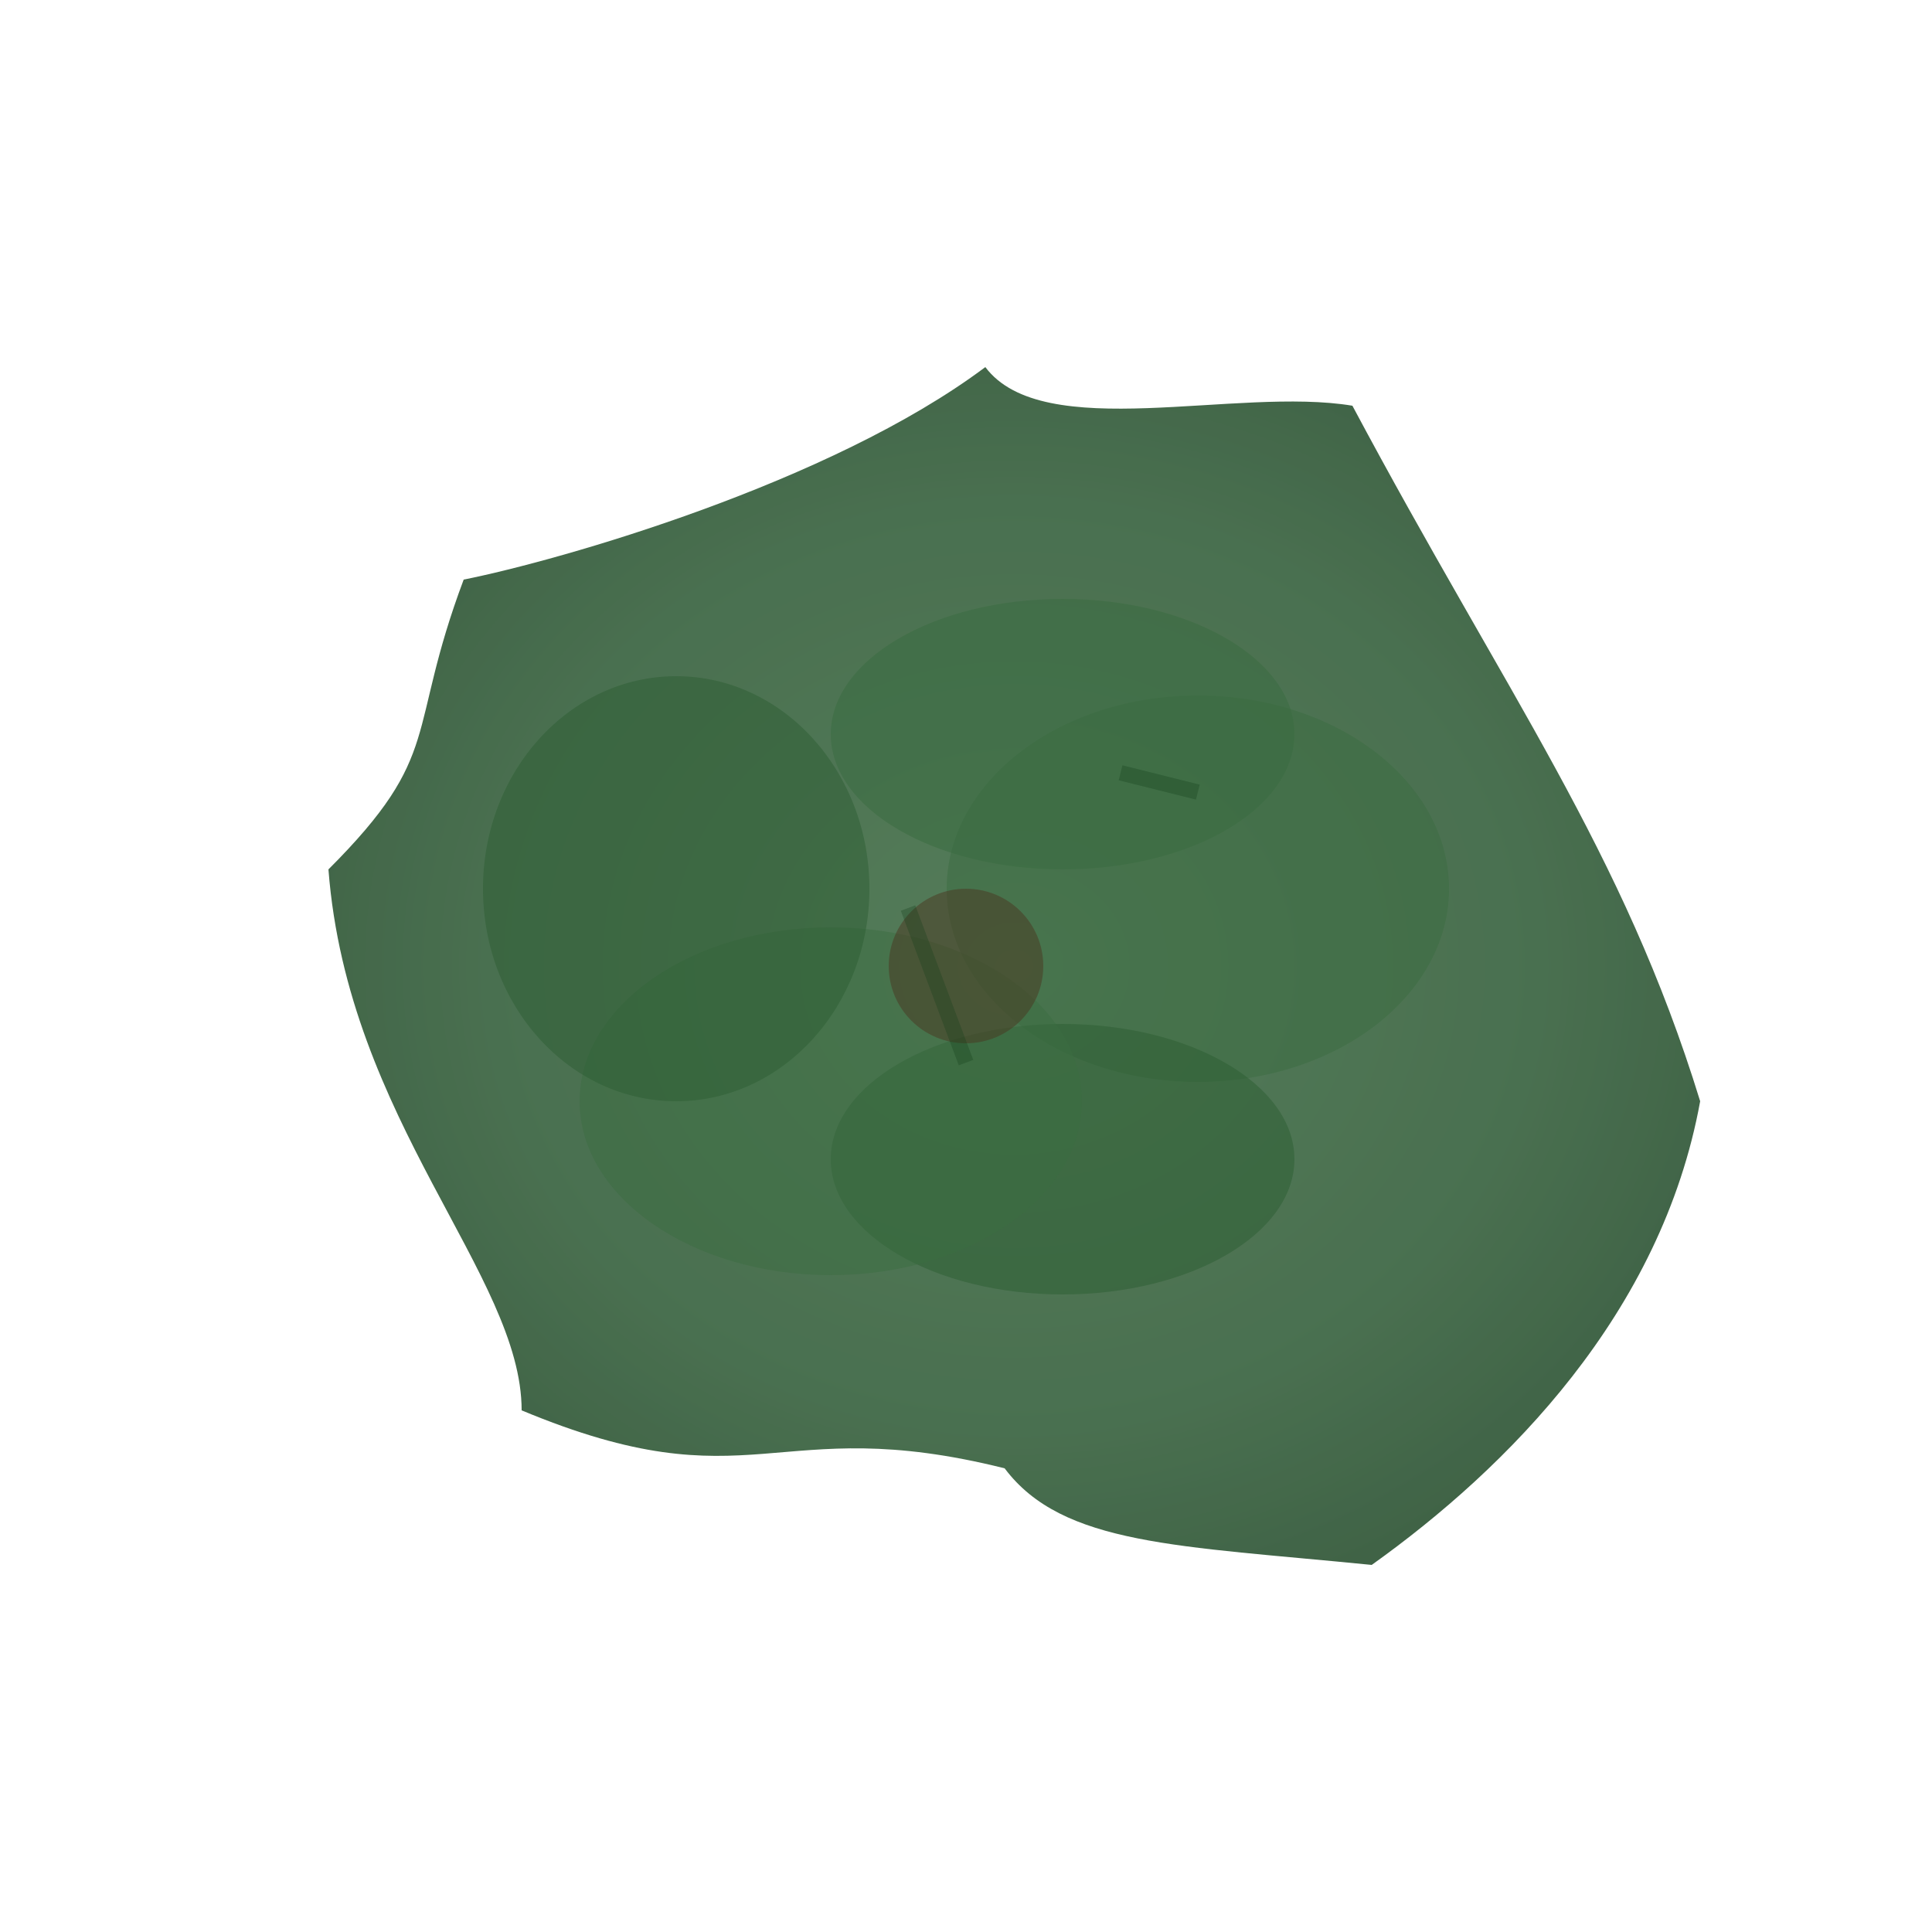
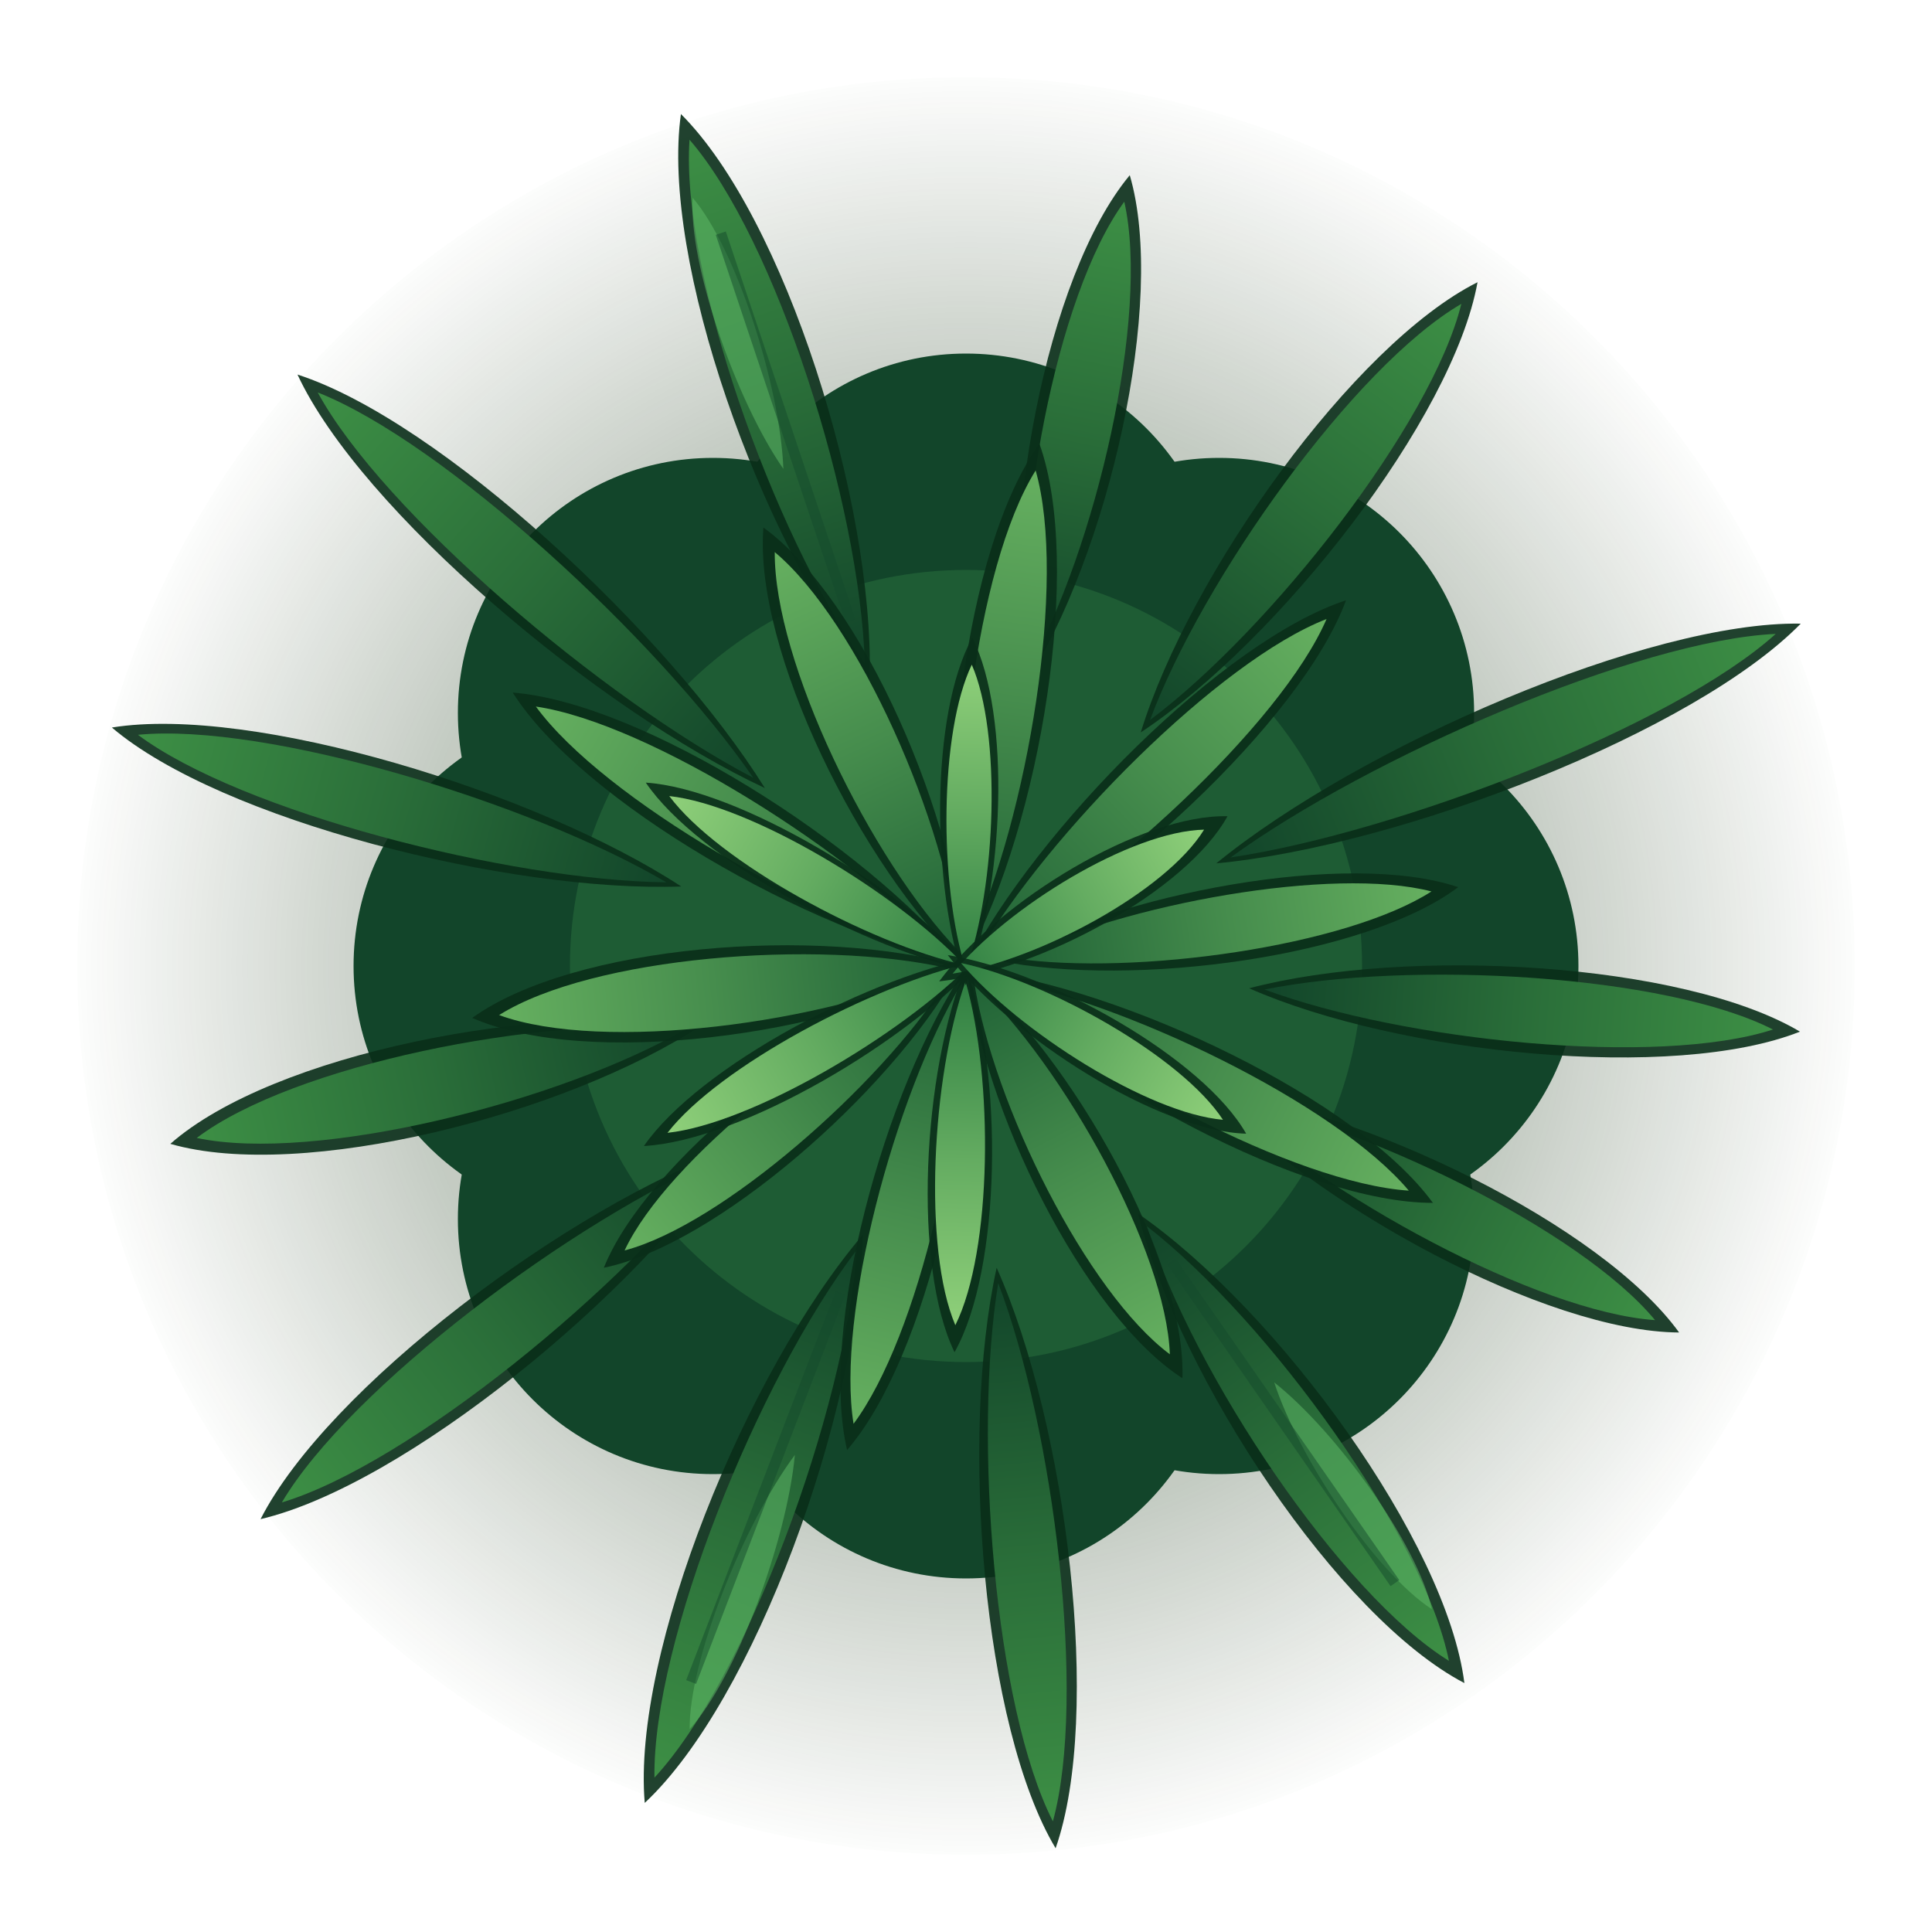
<svg xmlns="http://www.w3.org/2000/svg" viewBox="0 0 100 100">
  <defs>
-     <radialGradient id="pine_base" cx="50%" cy="50%" r="55%">
-       <stop offset="0%" stop-color="#2a5c30" />
-       <stop offset="70%" stop-color="#1c4c24" />
-       <stop offset="100%" stop-color="#103c18" />
+     <radialGradient id="p4_shadow" cx="50%" cy="50%" r="50%">
+       <stop offset="0%" stop-color="#12300d" stop-opacity="0.28" />
+       <stop offset="62%" stop-color="#12300d" stop-opacity="0.25" />
+       <stop offset="100%" stop-color="#12300d" stop-opacity="0" />
    </radialGradient>
+     <linearGradient id="p4_r0" x1="0" y1="0" x2="0" y2="1">
+       <stop offset="0%" stop-color="#3d8f45" />
+       <stop offset="48%" stop-color="#2a6e39" />
+       <stop offset="100%" stop-color="#12452a" />
+     </linearGradient>
+     <linearGradient id="p4_r1" x1="0" y1="0" x2="0" y2="1">
+       <stop offset="0%" stop-color="#66b060" />
+       <stop offset="48%" stop-color="#468d4d" />
+       <stop offset="100%" stop-color="#206236" />
+     </linearGradient>
+     <linearGradient id="p4_r2" x1="0" y1="0" x2="0" y2="1">
+       <stop offset="0%" stop-color="#8fd07a" />
+       <stop offset="48%" stop-color="#64ac61" />
+       <stop offset="100%" stop-color="#2f7f42" />
+     </linearGradient>
  </defs>
-   <path d="M88 57 C86 68 78 76 71 81 C61 80 55 80 52 76 C40 73 39 78 27 73 C27 66 18 58 17 45 C23 39 21 38 24 30 C29 29 43 25 51 19 C54 23 64 20 70 21 C78 36 84 44 88 57 Z" fill="url(#pine_base)" opacity="0.8" />
-   <ellipse cx="62" cy="46" rx="13" ry="10" fill="#3a6c40" opacity="0.51" />
-   <ellipse cx="55" cy="60" rx="12" ry="7" fill="#2a5c30" opacity="0.48" />
-   <ellipse cx="43" cy="57" rx="13" ry="9" fill="#3a6c40" opacity="0.48" />
-   <ellipse cx="35" cy="46" rx="10" ry="11" fill="#2a5c30" opacity="0.47" />
-   <ellipse cx="55" cy="38" rx="12" ry="7" fill="#3a6c40" opacity="0.54" />
-   <circle cx="50" cy="50" r="4" fill="#4a3520" opacity="0.5" />
-   <line x1="50" y1="55" x2="47" y2="47" stroke="#103c18" stroke-width="0.8" opacity="0.3" />
-   <line x1="58" y1="40" x2="62" y2="41" stroke="#103c18" stroke-width="0.8" opacity="0.3" />
+   <circle cx="50" cy="50" r="46.0" fill="url(#p4_shadow)" />
+   <circle cx="68.5" cy="50.0" r="13.2" fill="#12452a" />
+   <circle cx="63.1" cy="63.1" r="13.2" fill="#12452a" />
+   <circle cx="50.0" cy="68.5" r="13.2" fill="#12452a" />
+   <circle cx="36.9" cy="63.1" r="13.2" fill="#12452a" />
+   <circle cx="31.5" cy="50.0" r="13.2" fill="#12452a" />
+   <circle cx="36.9" cy="36.9" r="13.2" fill="#12452a" />
+   <circle cx="50.0" cy="31.5" r="13.2" fill="#12452a" />
+   <circle cx="63.1" cy="36.9" r="13.2" fill="#12452a" />
+   <circle cx="50" cy="50" r="20.5" fill="#1e5c34" />
+   <g transform="rotate(94.5 50 50)">
+     <path d="M 50.0 6.7 C 53.1 13.0, 52.8 27.3, 50.0 35.3 C 47.2 27.3, 46.9 13.0, 50.0 6.7 Z" fill="#092e18" opacity="0.9" />
+     <path d="M 50.0 8.1 C 52.4 13.9, 52.1 27.1, 50.0 34.5 C 47.9 27.1, 47.6 13.9, 50.0 8.1 Z" fill="url(#p4_r0)" />
+   </g>
+   <g transform="rotate(117.2 50 50)">
+     <path d="M 50.0 8.5 C 53.1 14.6, 52.8 28.3, 50.0 35.9 C 47.2 28.3, 46.9 14.6, 50.0 8.5 Z" fill="#092e18" opacity="0.9" />
+     <path d="M 50.0 9.9 C 52.4 15.5, 52.1 28.1, 50.0 35.1 C 47.9 28.1, 47.6 15.5, 50.0 9.9 Z" fill="url(#p4_r0)" />
+   </g>
+   <g transform="rotate(145.2 50 50)">
+     <path d="M 50.0 4.8 C 53.4 11.3, 53.1 26.1, 50.0 34.4 C 46.9 26.1, 46.6 11.3, 50.0 4.8 Z" fill="#092e18" opacity="0.9" />
+     <path d="M 50.0 6.2 C 52.6 12.2, 52.4 25.9, 50.0 33.6 C 47.6 25.9, 47.4 12.2, 50.0 6.2 Z" fill="url(#p4_r0)" />
+     <path d="M 49.2 8.9 C 50.5 12.1, 50.4 19.2, 49.2 23.2 C 48.0 19.2, 47.9 12.1, 49.2 8.9 Z" fill="#62bd6a" opacity="0.5" />
+     <line x1="50" y1="31.4" x2="50" y2="11.1" stroke="#144a2c" stroke-width="0.55" opacity="0.5" />
+   </g>
+   <g transform="rotate(174.2 50 50)">
+     <path d="M 50.0 4.1 C 53.1 10.7, 52.8 25.8, 50.0 34.3 C 47.2 25.8, 46.9 10.7, 50.0 4.1 Z" fill="#092e18" opacity="0.9" />
+     <path d="M 50.0 5.5 C 52.4 11.7, 52.1 25.7, 50.0 33.5 C 47.9 25.7, 47.6 11.7, 50.0 5.5 Z" fill="url(#p4_r0)" />
+   </g>
+   <g transform="rotate(201.0 50 50)">
+     <path d="M 50.0 3.6 C 53.4 10.6, 53.1 26.3, 50.0 35.1 C 46.9 26.3, 46.6 10.6, 50.0 3.6 Z" fill="#092e18" opacity="0.9" />
+     <path d="M 50.0 5.0 C 52.6 11.5, 52.4 26.1, 50.0 34.3 C 47.6 26.1, 47.4 11.5, 50.0 5.0 Z" fill="url(#p4_r0)" />
+     <path d="M 49.2 8.0 C 50.5 11.3, 50.4 18.9, 49.2 23.2 C 48.0 18.9, 47.9 11.3, 49.2 8.0 Z" fill="#62bd6a" opacity="0.5" />
+     <line x1="50" y1="31.9" x2="50" y2="10.3" stroke="#144a2c" stroke-width="0.55" opacity="0.5" />
+   </g>
+   <g transform="rotate(231.9 50 50)">
+     <path d="M 50.0 3.6 C 53.2 10.5, 52.9 26.1, 50.0 34.8 C 47.1 26.1, 46.8 10.5, 50.0 3.6 Z" fill="#092e18" opacity="0.9" />
+     <path d="M 50.0 5.0 C 52.5 11.4, 52.2 25.9, 50.0 34.0 C 47.8 25.9, 47.5 11.4, 50.0 5.0 Z" fill="url(#p4_r0)" />
+   </g>
+   <g transform="rotate(257.4 50 50)">
+     <path d="M 50.0 7.8 C 53.4 14.0, 53.0 28.1, 50.0 36.0 C 47.0 28.1, 46.6 14.0, 50.0 7.8 Z" fill="#092e18" opacity="0.9" />
+     <path d="M 50.0 9.2 C 52.6 14.9, 52.3 27.9, 50.0 35.2 C 47.7 27.9, 47.4 14.9, 50.0 9.2 Z" fill="url(#p4_r0)" />
+   </g>
+   <g transform="rotate(285.6 50 50)">
+     <path d="M 50.0 4.1 C 53.1 10.8, 52.7 26.2, 50.0 34.7 C 47.3 26.2, 46.9 10.8, 50.0 4.1 Z" fill="#092e18" opacity="0.9" />
+     <path d="M 50.0 5.5 C 52.4 11.7, 52.1 26.0, 50.0 33.9 C 47.9 26.0, 47.6 11.7, 50.0 5.5 Z" fill="url(#p4_r0)" />
+   </g>
+   <g transform="rotate(311.5 50 50)">
+     <path d="M 50.0 3.8 C 53.1 10.9, 52.7 27.0, 50.0 36.1 C 47.3 27.0, 46.9 10.9, 50.0 3.8 Z" fill="#092e18" opacity="0.9" />
+     <path d="M 50.0 5.2 C 52.4 11.8, 52.1 26.8, 50.0 35.3 C 47.9 26.8, 47.6 11.8, 50.0 5.2 Z" fill="url(#p4_r0)" />
+   </g>
+   <g transform="rotate(341.5 50 50)">
+     <path d="M 50.0 3.5 C 53.4 10.3, 53.1 25.7, 50.0 34.3 C 46.9 25.7, 46.6 10.3, 50.0 3.5 Z" fill="#092e18" opacity="0.9" />
+     <path d="M 50.0 4.9 C 52.6 11.2, 52.4 25.5, 50.0 33.5 C 47.6 25.5, 47.4 11.2, 50.0 4.9 Z" fill="url(#p4_r0)" />
+     <path d="M 49.2 7.8 C 50.5 11.0, 50.4 18.5, 49.2 22.6 C 48.0 18.5, 47.9 11.0, 49.2 7.8 Z" fill="#62bd6a" opacity="0.5" />
+     <line x1="50" y1="31.2" x2="50" y2="10.0" stroke="#144a2c" stroke-width="0.55" opacity="0.5" />
+   </g>
+   <g transform="rotate(371.7 50 50)">
+     <path d="M 50.0 8.2 C 53.2 14.2, 52.9 27.7, 50.0 35.2 C 47.1 27.7, 46.8 14.2, 50.0 8.2 Z" fill="#092e18" opacity="0.9" />
+     <path d="M 50.0 9.6 C 52.5 15.1, 52.2 27.5, 50.0 34.4 C 47.8 27.5, 47.5 15.1, 50.0 9.6 Z" fill="url(#p4_r0)" />
+   </g>
+   <g transform="rotate(396.8 50 50)">
+     <path d="M 50.0 5.8 C 53.2 12.2, 52.9 26.8, 50.0 34.9 C 47.1 26.8, 46.8 12.2, 50.0 5.8 Z" fill="#092e18" opacity="0.9" />
+     <path d="M 50.0 7.2 C 52.5 13.1, 52.2 26.6, 50.0 34.1 C 47.8 26.6, 47.5 13.1, 50.0 7.2 Z" fill="url(#p4_r0)" />
+   </g>
+   <g transform="rotate(427.7 50 50)">
+     <path d="M 50.0 3.3 C 53.1 10.5, 52.8 26.8, 50.0 36.0 C 47.2 26.8, 46.9 10.5, 50.0 3.3 Z" fill="#092e18" opacity="0.9" />
+     <path d="M 50.0 4.7 C 52.4 11.4, 52.1 26.6, 50.0 35.2 C 47.9 26.6, 47.6 11.4, 50.0 4.7 Z" fill="url(#p4_r0)" />
+   </g>
+   <g transform="rotate(264.0 50 50)">
+     <path d="M 50.0 24.3 C 53.2 29.9, 52.9 42.6, 50.0 49.8 C 47.1 42.6, 46.8 29.9, 50.0 24.3 Z" fill="#092e18" opacity="0.9" />
+     <path d="M 50.0 25.7 C 52.5 30.8, 52.2 42.5, 50.0 49.0 C 47.8 42.5, 47.5 30.8, 50.0 25.7 Z" fill="url(#p4_r1)" />
+   </g>
+   <g transform="rotate(301.1 50 50)">
+     <path d="M 50.0 22.6 C 53.0 28.6, 52.7 42.2, 50.0 49.8 C 47.3 42.2, 47.0 28.6, 50.0 22.6 Z" fill="#092e18" opacity="0.9" />
+     <path d="M 50.0 24.0 C 52.3 29.5, 52.0 42.0, 50.0 49.0 C 48.0 42.0, 47.7 29.5, 50.0 24.0 Z" fill="url(#p4_r1)" />
+   </g>
+   <g transform="rotate(335.2 50 50)">
+     <path d="M 50.0 25.0 C 53.1 30.5, 52.8 43.0, 50.0 50.0 C 47.2 43.0, 46.9 30.5, 50.0 25.0 Z" fill="#092e18" opacity="0.9" />
+     <path d="M 50.0 26.4 C 52.4 31.5, 52.2 42.9, 50.0 49.2 C 47.8 42.9, 47.6 31.5, 50.0 26.4 Z" fill="url(#p4_r1)" />
+   </g>
+   <g transform="rotate(368.0 50 50)">
+     <path d="M 50.0 22.7 C 53.1 28.6, 52.8 42.1, 50.0 49.6 C 47.2 42.1, 46.9 28.6, 50.0 22.7 Z" fill="#092e18" opacity="0.9" />
+     <path d="M 50.0 24.1 C 52.4 29.5, 52.1 41.9, 50.0 48.8 C 47.9 41.9, 47.6 29.5, 50.0 24.1 Z" fill="url(#p4_r1)" />
+   </g>
+   <g transform="rotate(406.1 50 50)">
+     <path d="M 50.0 22.7 C 52.9 28.7, 52.6 42.4, 50.0 50.0 C 47.4 42.4, 47.1 28.7, 50.0 22.7 Z" fill="#092e18" opacity="0.9" />
+     <path d="M 50.0 24.1 C 52.3 29.6, 52.0 42.2, 50.0 49.2 C 48.0 42.2, 47.7 29.6, 50.0 24.1 Z" fill="url(#p4_r1)" />
+   </g>
+   <g transform="rotate(440.9 50 50)">
+     <path d="M 50.0 24.2 C 52.8 29.5, 52.5 41.6, 50.0 48.3 C 47.5 41.6, 47.2 29.5, 50.0 24.2 Z" fill="#092e18" opacity="0.9" />
+     <path d="M 50.0 25.6 C 52.1 30.4, 51.9 41.4, 50.0 47.5 C 48.1 41.4, 47.9 30.4, 50.0 25.6 Z" fill="url(#p4_r1)" />
+   </g>
+   <g transform="rotate(476.9 50 50)">
+     <path d="M 50.0 22.9 C 53.0 28.8, 52.7 42.1, 50.0 49.6 C 47.3 42.1, 47.0 28.8, 50.0 22.9 Z" fill="#092e18" opacity="0.9" />
+     <path d="M 50.0 24.3 C 52.3 29.7, 52.1 41.9, 50.0 48.8 C 47.9 41.9, 47.7 29.7, 50.0 24.3 Z" fill="url(#p4_r1)" />
+   </g>
+   <g transform="rotate(512.3 50 50)">
+     <path d="M 50.0 25.9 C 53.0 31.2, 52.7 43.2, 50.0 49.9 C 47.3 43.2, 47.0 31.2, 50.0 25.9 Z" fill="#092e18" opacity="0.9" />
+     <path d="M 50.0 27.3 C 52.3 32.1, 52.1 43.0, 50.0 49.1 C 47.9 43.0, 47.7 32.1, 50.0 27.3 Z" fill="url(#p4_r1)" />
+   </g>
+   <g transform="rotate(553.8 50 50)">
+     <path d="M 50.0 24.2 C 52.9 29.9, 52.6 42.7, 50.0 49.9 C 47.4 42.7, 47.1 29.9, 50.0 24.2 Z" fill="#092e18" opacity="0.9" />
+     <path d="M 50.0 25.6 C 52.2 30.8, 52.0 42.5, 50.0 49.1 C 48.0 42.5, 47.8 30.8, 50.0 25.6 Z" fill="url(#p4_r1)" />
+   </g>
+   <g transform="rotate(590.2 50 50)">
+     <path d="M 50.0 25.6 C 52.8 30.8, 52.5 42.7, 50.0 49.4 C 47.5 42.7, 47.2 30.8, 50.0 25.6 Z" fill="#092e18" opacity="0.9" />
+     <path d="M 50.0 27.0 C 52.2 31.7, 51.9 42.6, 50.0 48.6 C 48.1 42.6, 47.8 31.7, 50.0 27.0 Z" fill="url(#p4_r1)" />
+   </g>
+   <g transform="rotate(181.7 50 50)">
+     <path d="M 50.0 30.0 C 52.3 34.4, 52.1 44.4, 50.0 50.0 C 47.9 44.4, 47.7 34.4, 50.0 30.0 Z" fill="#092e18" opacity="0.9" />
+     <path d="M 50.0 31.4 C 51.8 35.3, 51.6 44.2, 50.0 49.2 C 48.4 44.2, 48.2 35.3, 50.0 31.4 Z" fill="url(#p4_r2)" />
+   </g>
+   <g transform="rotate(240.8 50 50)">
+     <path d="M 50.0 30.9 C 52.2 35.4, 52.0 45.5, 50.0 51.2 C 48.0 45.5, 47.8 35.4, 50.0 30.9 Z" fill="#092e18" opacity="0.9" />
+     <path d="M 50.0 32.3 C 51.7 36.3, 51.5 45.3, 50.0 50.4 C 48.5 45.3, 48.3 36.3, 50.0 32.3 Z" fill="url(#p4_r2)" />
+   </g>
+   <g transform="rotate(299.8 50 50)">
+     <path d="M 50.0 30.9 C 52.1 35.2, 51.9 45.1, 50.0 50.7 C 48.1 45.1, 47.9 35.2, 50.0 30.9 Z" fill="#092e18" opacity="0.9" />
+     <path d="M 50.0 32.3 C 51.7 36.2, 51.5 45.0, 50.0 49.9 C 48.5 45.0, 48.3 36.2, 50.0 32.3 Z" fill="url(#p4_r2)" />
+   </g>
+   <g transform="rotate(361.1 50 50)">
+     <path d="M 50.0 33.0 C 52.1 37.0, 51.9 45.9, 50.0 51.0 C 48.1 45.9, 47.9 37.0, 50.0 33.0 Z" fill="#092e18" opacity="0.9" />
+     <path d="M 50.0 34.4 C 51.6 37.9, 51.5 45.8, 50.0 50.2 C 48.5 45.8, 48.4 37.9, 50.0 34.4 Z" fill="url(#p4_r2)" />
+   </g>
+   <g transform="rotate(420.2 50 50)">
+     <path d="M 50.0 34.4 C 52.3 38.2, 52.1 46.8, 50.0 51.6 C 47.9 46.8, 47.7 38.2, 50.0 34.4 Z" fill="#092e18" opacity="0.9" />
+     <path d="M 50.0 35.8 C 51.8 39.1, 51.6 46.6, 50.0 50.8 C 48.4 46.6, 48.2 39.1, 50.0 35.8 Z" fill="url(#p4_r2)" />
+   </g>
+   <g transform="rotate(480.9 50 50)">
+     <path d="M 50.0 33.1 C 52.2 37.0, 52.0 46.1, 50.0 51.1 C 48.0 46.1, 47.8 37.0, 50.0 33.1 Z" fill="#092e18" opacity="0.9" />
+     <path d="M 50.0 34.5 C 51.7 38.0, 51.5 45.9, 50.0 50.3 C 48.5 45.9, 48.3 38.0, 50.0 34.5 Z" fill="url(#p4_r2)" />
+   </g>
</svg>
